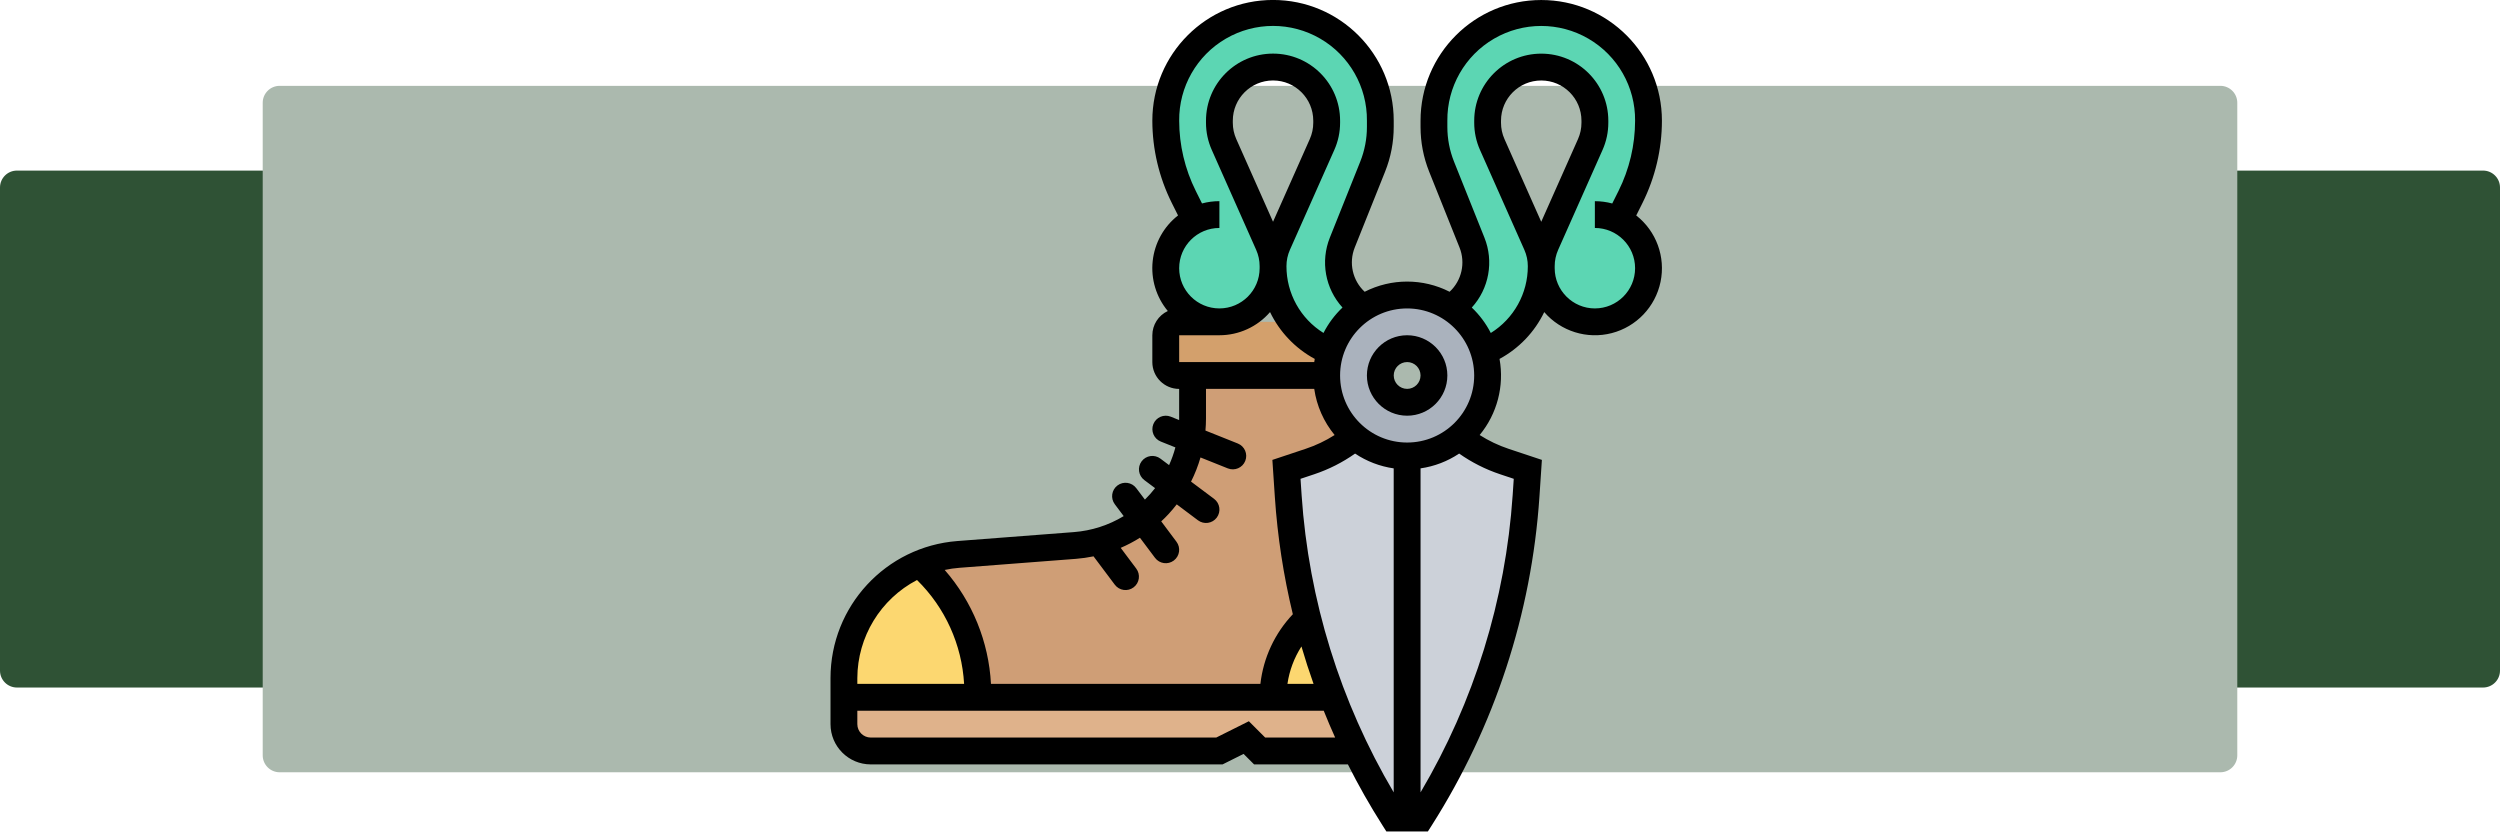
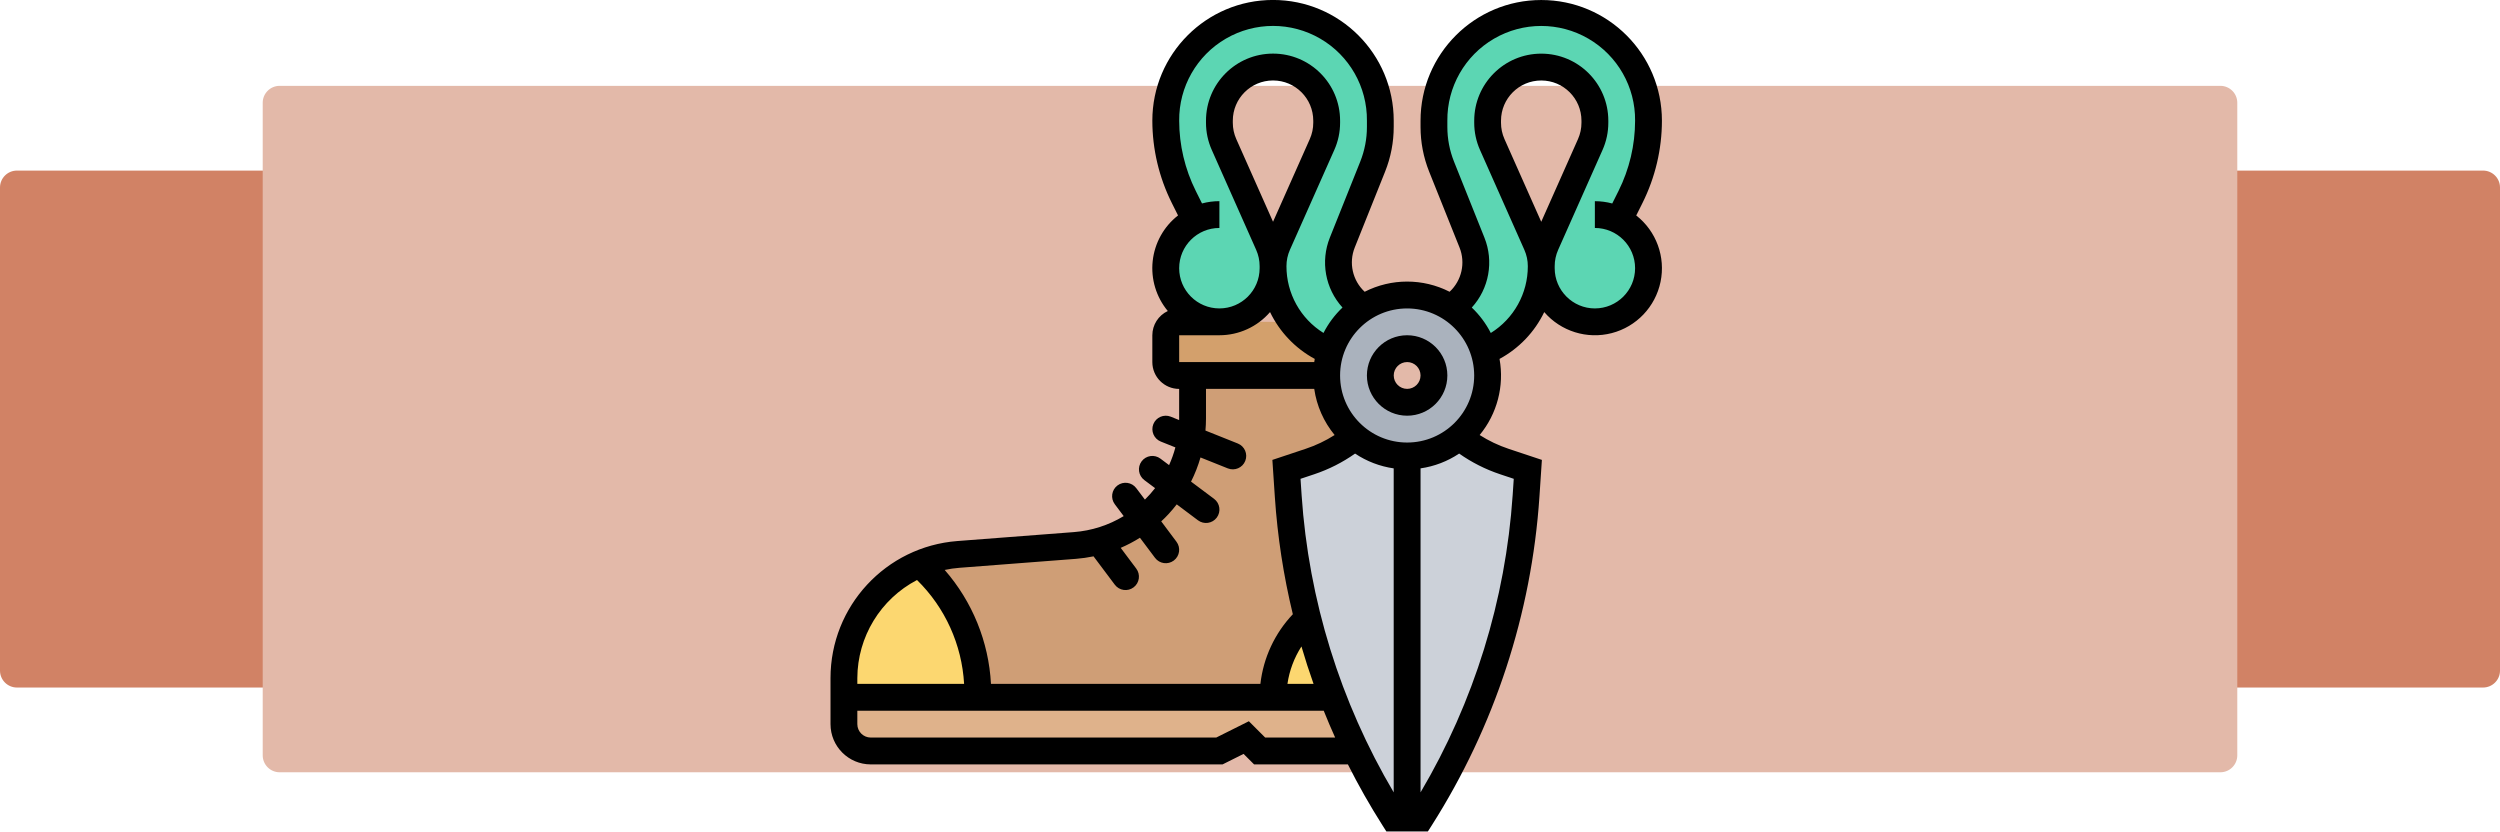
<svg xmlns="http://www.w3.org/2000/svg" width="295" height="98.107" viewBox="0 0 295 98.107">
  <g id="Grupo_1178886" data-name="Grupo 1178886" transform="translate(-1125 -3207.871)">
    <g id="Grupo_1178757" data-name="Grupo 1178757" transform="translate(1125 3218)">
-       <rect id="Rectángulo_405094" data-name="Rectángulo 405094" width="295" height="61" rx="2" transform="translate(0 10)" fill="#2f5235" />
-       <rect id="Rectángulo_405095" data-name="Rectángulo 405095" width="233" height="81" rx="2" transform="translate(31)" fill="#abb9ae" />
+       <rect id="Rectángulo_405094" data-name="Rectángulo 405094" width="295" height="61" rx="2" transform="translate(0 10)" fill="#d18265" />
+       <rect id="Rectángulo_405095" data-name="Rectángulo 405095" width="233" height="81" rx="2" transform="translate(31)" fill="#e3b9a9" />
    </g>
    <g id="scissors_7242105_1_" data-name="scissors_7242105 (1)" transform="translate(1223 3207.871)">
      <g id="Grupo_1178914" data-name="Grupo 1178914" transform="translate(1.582 1.582)">
        <g id="Grupo_1178905" data-name="Grupo 1178905" transform="translate(37.977 36.395)">
          <path id="Trazado_1034766" data-name="Trazado 1034766" d="M219.4,195.489l.022.008a9.5,9.5,0,0,0-.429,2.832H201.582A1.582,1.582,0,0,1,200,196.747v-3.165A1.582,1.582,0,0,1,201.582,192h13.286A10.864,10.864,0,0,0,219.4,195.489Z" transform="translate(-200 -192)" fill="#d3a06c" />
        </g>
        <g id="Grupo_1178906" data-name="Grupo 1178906" transform="translate(8.871 42.724)">
          <path id="Trazado_1034767" data-name="Trazado 1034767" d="M84.921,231.516a14.929,14.929,0,0,0,.2-2.449V224h15.824a9.468,9.468,0,0,0,3.355,7.241,17.047,17.047,0,0,1-5.321,2.908l-2.781.928.21,3.149A80.906,80.906,0,0,0,98.7,252.667a12.634,12.634,0,0,0-4.081,9.31H59.8A20.234,20.234,0,0,0,52.85,246.25a14.6,14.6,0,0,1,4.642-1.137l13.749-1.056a15.205,15.205,0,0,0,2.838-.493,14.946,14.946,0,0,0,5.182-2.587,15.029,15.029,0,0,0,5.659-9.461Z" transform="translate(-52.85 -224)" fill="#cf9e76" />
        </g>
        <g id="Grupo_1178907" data-name="Grupo 1178907" transform="translate(0 80.701)">
          <path id="Trazado_1034768" data-name="Trazado 1034768" d="M68.447,422.33H57.054l-1.582-1.582-3.165,1.582H11.165A3.164,3.164,0,0,1,8,419.165V416H65.684Q66.927,419.219,68.447,422.33Z" transform="translate(-8 -416)" fill="#dfb28b" />
        </g>
        <g id="Grupo_1178908" data-name="Grupo 1178908" transform="translate(0 64.974)">
          <path id="Trazado_1034769" data-name="Trazado 1034769" d="M23.824,352.217H8v-2.269a14.645,14.645,0,0,1,8.871-13.458A20.234,20.234,0,0,1,23.824,352.217Z" transform="translate(-8 -336.49)" fill="#fcd770" />
        </g>
        <g id="Grupo_1178909" data-name="Grupo 1178909" transform="translate(50.636 71.391)">
          <path id="Trazado_1034770" data-name="Trazado 1034770" d="M268.081,368.93a80.711,80.711,0,0,0,2.967,9.31H264A12.634,12.634,0,0,1,268.081,368.93Z" transform="translate(-264 -368.93)" fill="#fcd770" />
        </g>
        <g id="Grupo_1178910" data-name="Grupo 1178910" transform="translate(69.625 0)">
          <path id="Trazado_1034771" data-name="Trazado 1034771" d="M381.819,32.4a6.331,6.331,0,1,1-9.16,5.663v-.239a6.332,6.332,0,0,1,.546-2.571l5.238-11.785a6.332,6.332,0,0,0,.546-2.571v-.239a6.33,6.33,0,1,0-12.659,0V20.9a6.332,6.332,0,0,0,.546,2.571l5.238,11.785a6.332,6.332,0,0,1,.546,2.571A10.879,10.879,0,0,1,365.9,47.894a9.51,9.51,0,0,0-3.912-5.145l.3-.214a6.327,6.327,0,0,0,2.2-7.5l-3.578-8.948a12.63,12.63,0,0,1-.906-4.7v-.726a12.659,12.659,0,1,1,25.318,0,20.124,20.124,0,0,1-2.122,8.994Z" transform="translate(-360 -8)" fill="#5cd6b3" />
        </g>
        <g id="Grupo_1178911" data-name="Grupo 1178911" transform="translate(37.977)">
          <path id="Trazado_1034772" data-name="Trazado 1034772" d="M203.5,32.4l-1.377-2.749A20.125,20.125,0,0,1,200,20.659a12.659,12.659,0,1,1,25.318,0v.726a12.63,12.63,0,0,1-.906,4.7l-3.578,8.948a6.327,6.327,0,0,0,2.2,7.5l.3.214a9.513,9.513,0,0,0-3.912,5.143l-.022-.008a10.864,10.864,0,0,1-4.528-3.489c-.117-.152-.229-.309-.336-.467a10.842,10.842,0,0,1-1.873-6.1,6.332,6.332,0,0,1,.546-2.571l5.238-11.785a6.332,6.332,0,0,0,.546-2.571v-.239a6.33,6.33,0,1,0-12.659,0V20.9a6.333,6.333,0,0,0,.546,2.571l5.238,11.785a6.332,6.332,0,0,1,.546,2.571v.239A6.33,6.33,0,1,1,203.5,32.4Z" transform="translate(-200 -8)" fill="#5cd6b3" />
        </g>
        <g id="Grupo_1178912" data-name="Grupo 1178912" transform="translate(56.966 33.23)">
          <path id="Trazado_1034773" data-name="Trazado 1034773" d="M314.559,182.664a9.5,9.5,0,1,1-3.912-5.145A9.494,9.494,0,0,1,314.559,182.664Zm-5.9,2.83a3.165,3.165,0,1,0-3.165,3.165A3.164,3.164,0,0,0,308.659,185.494Z" transform="translate(-296 -176)" fill="#aab2bd" />
        </g>
        <g id="Grupo_1178913" data-name="Grupo 1178913" transform="translate(52.218 49.966)">
          <path id="Trazado_1034774" data-name="Trazado 1034774" d="M300.483,264.445l-.21,3.149a80.776,80.776,0,0,1-12.449,37.993h-3.165a80.866,80.866,0,0,1-4.431-7.912q-1.519-3.106-2.763-6.33a80.679,80.679,0,0,1-5.255-23.751l-.21-3.149,2.781-.928a17.048,17.048,0,0,0,5.321-2.908,9.492,9.492,0,0,0,12.279,0,17.048,17.048,0,0,0,5.321,2.908Z" transform="translate(-272 -260.61)" fill="#ccd1d9" />
        </g>
      </g>
      <g id="Grupo_1178915" data-name="Grupo 1178915" transform="translate(0)">
        <path id="Trazado_1034775" data-name="Trazado 1034775" d="M95.075,25.427l.742-1.484a21.8,21.8,0,0,0,2.29-9.7,14.241,14.241,0,1,0-28.483,0v.727a14.181,14.181,0,0,0,1.018,5.289L74.222,29.2a4.731,4.731,0,0,1-1.169,5.229,11.035,11.035,0,0,0-10.022,0A4.732,4.732,0,0,1,61.862,29.2l3.579-8.947a14.18,14.18,0,0,0,1.018-5.289v-.727a14.241,14.241,0,0,0-28.483,0,21.8,21.8,0,0,0,2.29,9.7l.742,1.484A7.9,7.9,0,0,0,39.8,36.7a3.166,3.166,0,0,0-1.825,2.863v3.165a3.168,3.168,0,0,0,3.165,3.165v3.486c0,.063,0,.126,0,.188l-.99-.4a1.582,1.582,0,0,0-1.175,2.938l1.72.688a13.368,13.368,0,0,1-.744,2.09l-1.022-.766a1.582,1.582,0,1,0-1.9,2.532L38.3,57.6a13.613,13.613,0,0,1-1.2,1.353L36.078,57.6a1.582,1.582,0,0,0-2.532,1.9l1.05,1.4a13.309,13.309,0,0,1-5.874,1.887L14.975,63.842A16.22,16.22,0,0,0,0,80.014v5.434A4.753,4.753,0,0,0,4.747,90.2H46.263l2.479-1.239,1.24,1.239H61.053a81.911,81.911,0,0,0,4.072,7.179l.466.733h4.9l.466-.733A82.591,82.591,0,0,0,83.652,58.638l.291-4.37L80,52.955a15.448,15.448,0,0,1-3.4-1.622,11.027,11.027,0,0,0,2.344-8.981,12.392,12.392,0,0,0,5.276-5.526,7.908,7.908,0,1,0,10.856-11.4ZM75.954,44.307a7.912,7.912,0,1,1-7.912-7.912A7.921,7.921,0,0,1,75.954,44.307ZM41.142,42.724V39.559h4.747a7.9,7.9,0,0,0,5.977-2.734,12.4,12.4,0,0,0,5.275,5.527c-.022.123-.043.247-.061.372ZM47.88,16.409a4.719,4.719,0,0,1-.409-1.928v-.239a4.747,4.747,0,1,1,9.494,0v.239a4.719,4.719,0,0,1-.409,1.928l-4.338,9.76ZM43.1,22.527a18.623,18.623,0,0,1-1.956-8.286,11.077,11.077,0,1,1,22.153,0v.727a11.033,11.033,0,0,1-.792,4.114l-3.579,8.947a7.892,7.892,0,0,0,1.488,8.26,11.134,11.134,0,0,0-2.242,3,9.258,9.258,0,0,1-4.37-7.884,4.719,4.719,0,0,1,.409-1.928l5.238-11.787a7.86,7.86,0,0,0,.682-3.213v-.239a7.912,7.912,0,1,0-15.824,0v.239a7.864,7.864,0,0,0,.682,3.213L50.227,29.48a4.719,4.719,0,0,1,.409,1.928v.239A4.747,4.747,0,1,1,45.889,26.9V23.736a7.9,7.9,0,0,0-2.051.271ZM15.218,67l13.748-1.057a16.723,16.723,0,0,0,2.071-.294l2.509,3.345a1.582,1.582,0,0,0,2.532-1.9l-1.835-2.447a16.5,16.5,0,0,0,2.27-1.194l1.78,2.374a1.582,1.582,0,0,0,2.532-1.9l-1.8-2.406c.3-.276.585-.56.861-.859q.513-.554.969-1.147l2.506,1.88a1.582,1.582,0,1,0,1.9-2.532L42.543,56.83a16.514,16.514,0,0,0,1.116-2.85l3.225,1.29a1.582,1.582,0,1,0,1.175-2.938l-3.816-1.526c.041-.474.064-.951.064-1.431V45.889H57.08a11.032,11.032,0,0,0,2.406,5.444,15.437,15.437,0,0,1-3.405,1.622l-3.941,1.314.291,4.37a82.169,82.169,0,0,0,2.123,13.84A14.3,14.3,0,0,0,50.727,80.7H18.935a22.244,22.244,0,0,0-5.461-13.447A12.918,12.918,0,0,1,15.218,67ZM57,80.7H53.918a11.131,11.131,0,0,1,1.653-4.417Q56.223,78.513,57,80.7ZM10.208,68.442A18.638,18.638,0,0,1,15.764,80.7H3.165v-.687a13.118,13.118,0,0,1,7.043-11.572ZM51.291,87.031l-1.925-1.925-3.851,1.925H4.747a1.584,1.584,0,0,1-1.582-1.582V83.866H58.2q.641,1.6,1.347,3.165Zm4.3-28.6-.129-1.93,1.621-.54A18.6,18.6,0,0,0,61.9,53.522a11.011,11.011,0,0,0,4.556,1.747V93.5A79.44,79.44,0,0,1,55.59,58.428ZM80.623,56.5l-.129,1.93A79.437,79.437,0,0,1,69.625,93.5V55.268a11.008,11.008,0,0,0,4.556-1.747A18.6,18.6,0,0,0,79,55.957Zm3.243-30.329-4.338-9.76a4.719,4.719,0,0,1-.409-1.928v-.239a4.747,4.747,0,0,1,9.494,0v.239a4.72,4.72,0,0,1-.409,1.928ZM90.2,36.395a4.753,4.753,0,0,1-4.747-4.747v-.239a4.72,4.72,0,0,1,.409-1.928L91.1,17.694a7.86,7.86,0,0,0,.682-3.213v-.239a7.912,7.912,0,0,0-15.824,0v.239a7.865,7.865,0,0,0,.682,3.213L81.874,29.48a4.719,4.719,0,0,1,.409,1.928,9.253,9.253,0,0,1-4.37,7.884,11.13,11.13,0,0,0-2.242-3,7.891,7.891,0,0,0,1.488-8.259l-3.579-8.947a11.043,11.043,0,0,1-.792-4.114v-.727a11.077,11.077,0,1,1,22.153,0,18.623,18.623,0,0,1-1.956,8.286l-.74,1.48a7.9,7.9,0,0,0-2.051-.271V26.9a4.747,4.747,0,1,1,0,9.494Z" transform="translate(0)" />
        <path id="Trazado_1034776" data-name="Trazado 1034776" d="M324.747,209.494A4.747,4.747,0,1,0,320,204.747,4.753,4.753,0,0,0,324.747,209.494Zm0-6.33a1.582,1.582,0,1,1-1.582,1.582A1.584,1.584,0,0,1,324.747,203.165Z" transform="translate(-256.705 -160.441)" />
      </g>
    </g>
  </g>
</svg>
